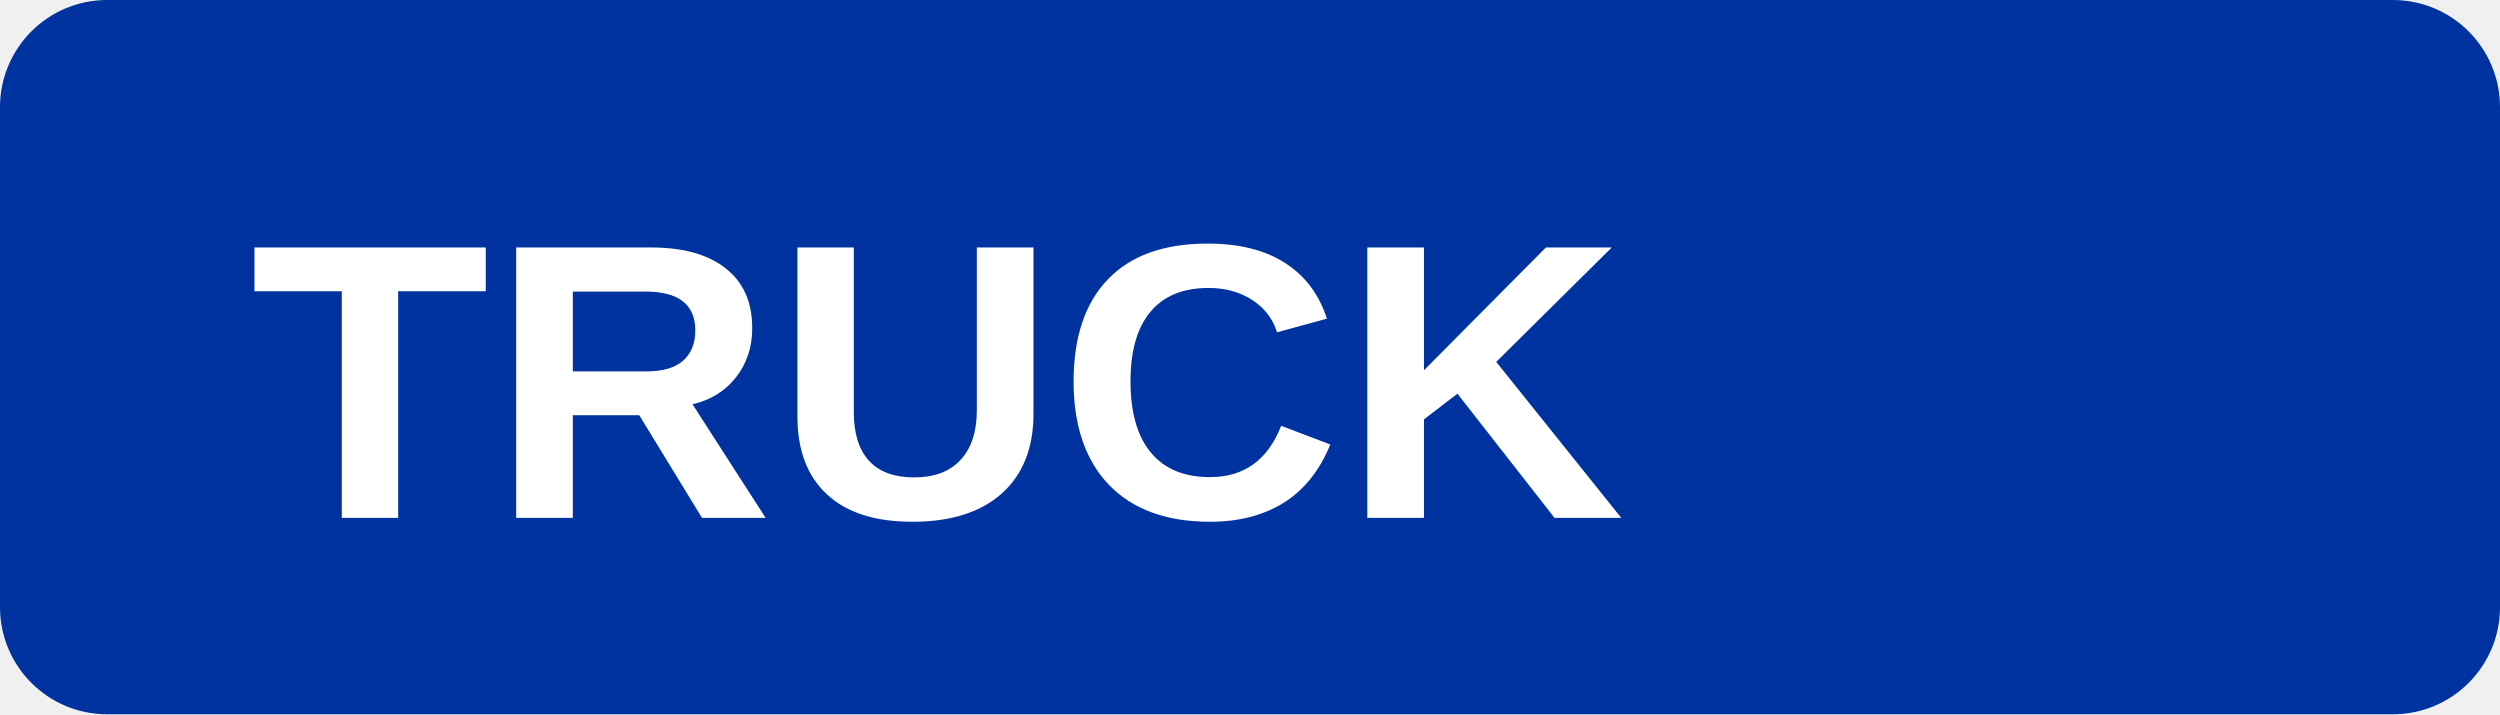
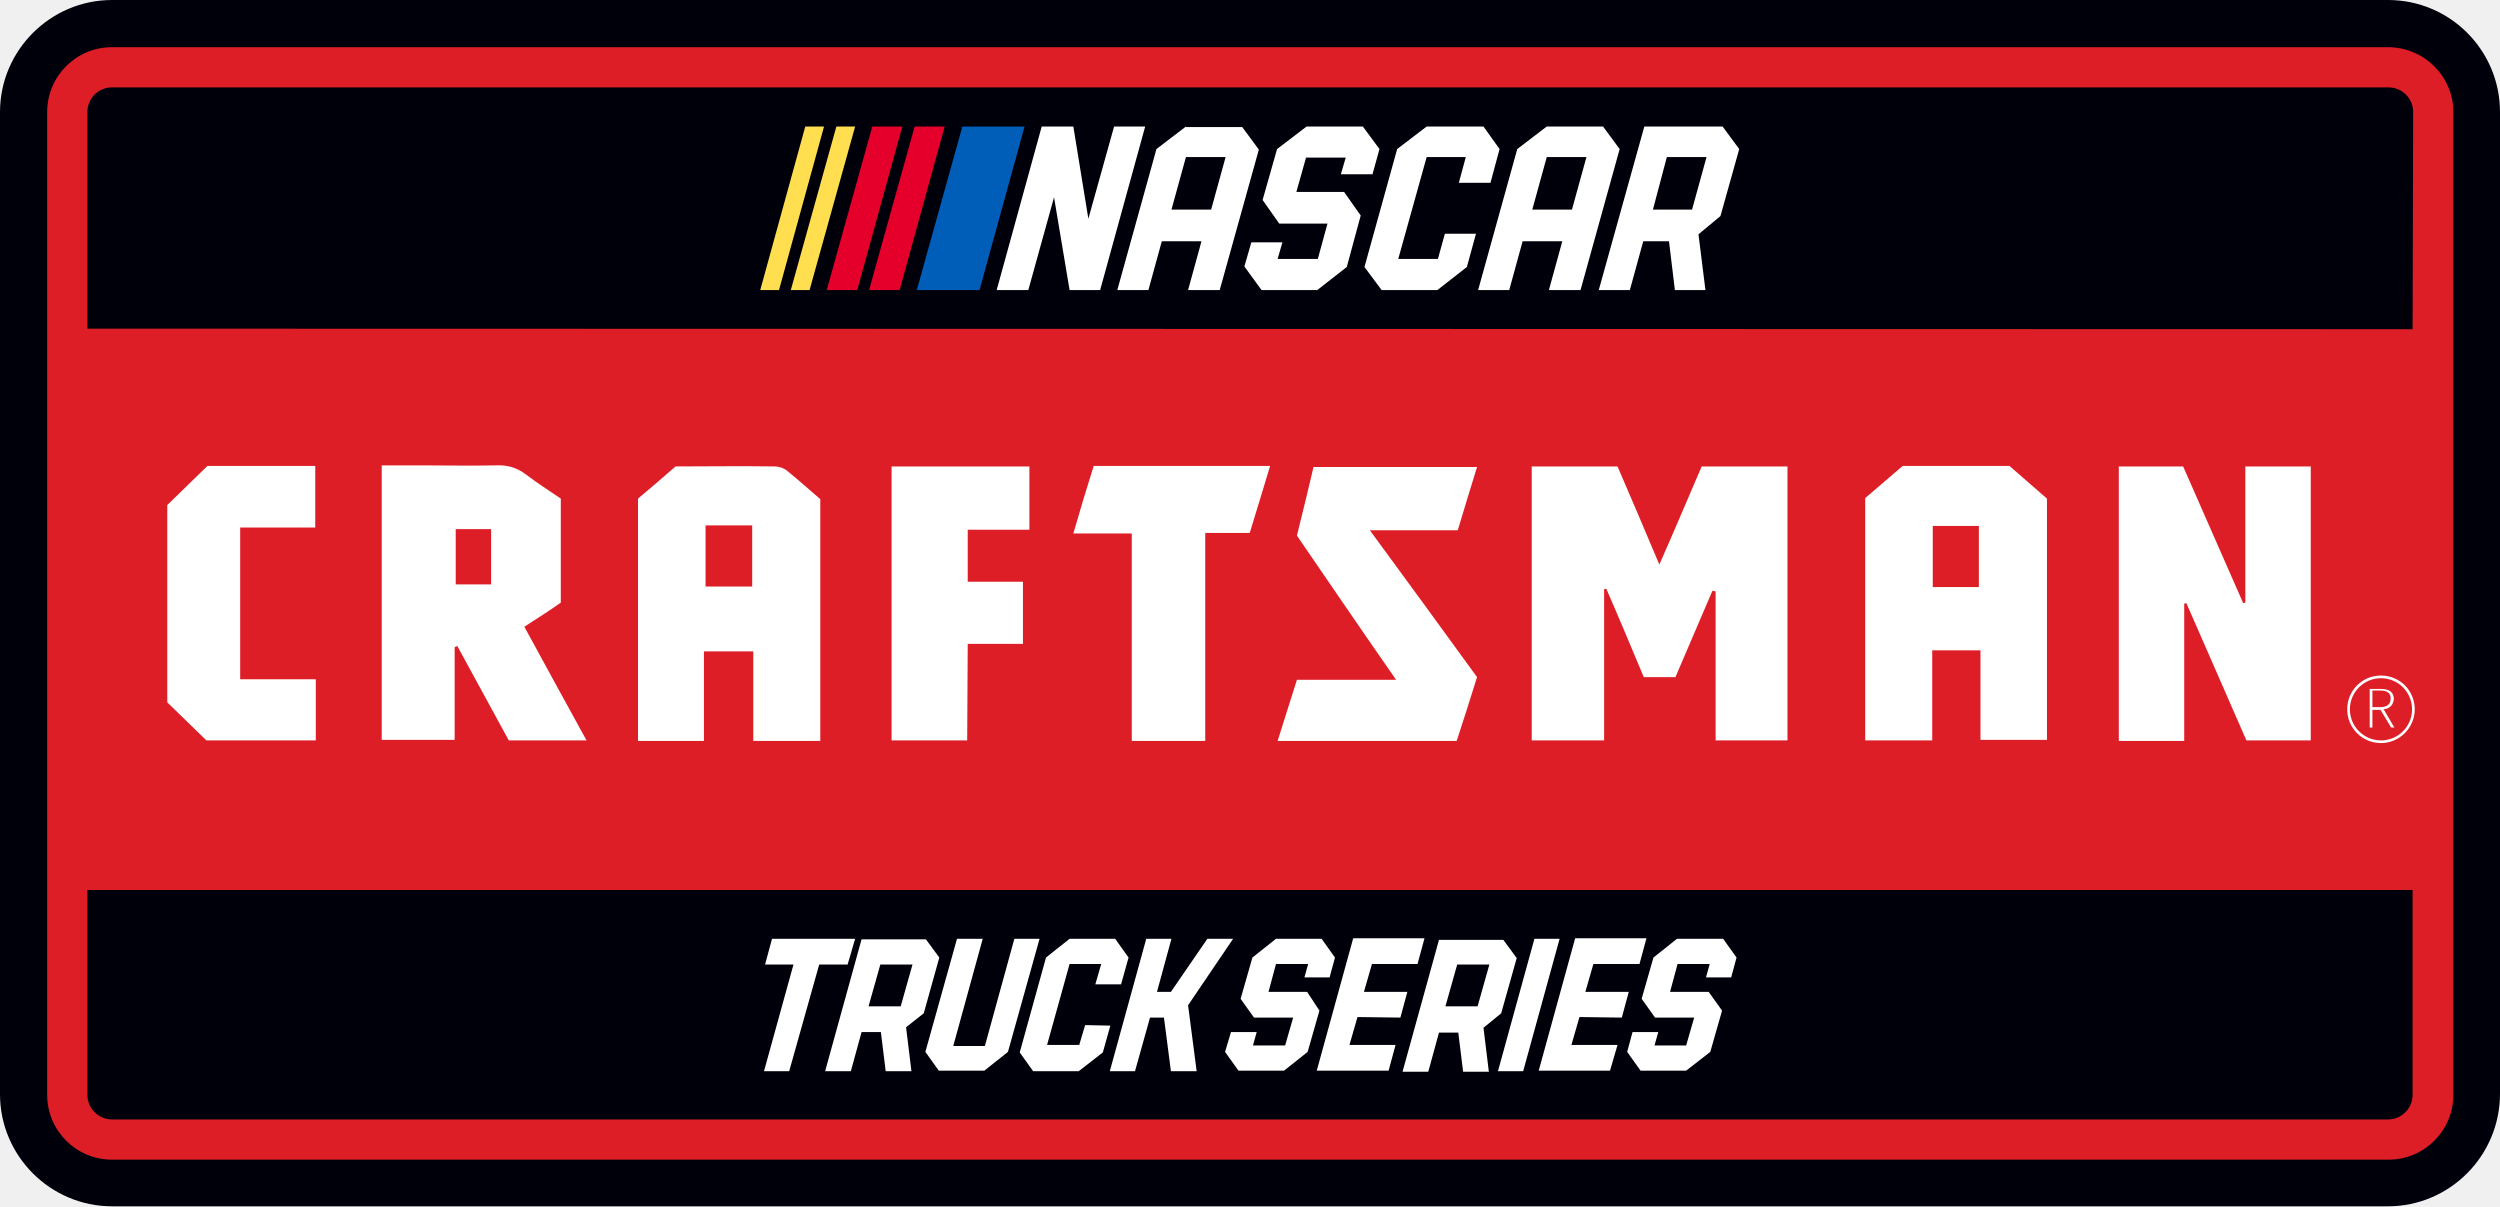
- <svg xmlns="http://www.w3.org/2000/svg" viewBox="0 0 140 40" fill="none">
-   <rect width="140" height="40" rx="6" fill="#0033A0" />
-   <text x="14" y="29" font-family="Arial Black, Arial, sans-serif" font-weight="900" font-size="22" fill="#fff" letter-spacing="0">TRUCK</text>
+ <svg xmlns="http://www.w3.org/2000/svg" enable-background="new 0 0 466.3 225" viewBox="0 0 466.3 225">
+   <path d="m445.4 225h-424.5c-11.5 0-20.9-9.4-20.9-20.9v-183.2c0-11.5 9.4-20.9 20.9-20.9h424.5c11.6 0 20.9 9.4 20.9 20.9v183.1c0 11.6-9.4 21-20.9 21" fill="#00000b" />
+   <path d="m445.4 8.8h-424.5c-6.7 0-12.1 5.4-12.1 12.1v183.3c0 6.7 5.4 12.1 12.1 12.1h424.6c6.7 0 12.1-5.4 12.1-12.1v-183.3c0-6.7-5.5-12.1-12.2-12.1zm4.6 195.4c0 2.5-2 4.6-4.6 4.6h-424.5c-2.5 0-4.6-2-4.6-4.6v-38.2h433.7zm0-142.8-433.7-.1v-40.4c0-2.5 2-4.6 4.6-4.6h424.6c2.5 0 4.6 2 4.6 4.6z" fill="#de1e26" />
+   <g fill="#fff">
+     <path d="m243.7 23.6-5.5 4.2-2.7 9.5 3.1 4.4h9l-1.8 6.6h-7.5l.9-3.1h-5.8l-1.3 4.5 3.2 4.4h10.4l5.5-4.3 2.6-9.6-3.1-4.4h-8.9l1.8-6.4h7.4l-.9 3.1h5.9l1.3-4.7-3.1-4.2z" />
+     <path d="m266.1 23.6-5.5 4.2-6.1 22 3.2 4.3h10.4l5.5-4.3 1.7-6.2h-5.8l-1.3 4.7h-7.4l5.3-19h7.3l-1.3 4.8h5.9l1.7-6.3-3-4.2z" />
+     <path d="m310.9 29.3h7.4l-2.7 9.8h-7.3zm-4.2-5.7-8.5 30.5h5.8l2.5-9.1h4.8l1.1 9.1h5.7l-1.3-10.4 4.1-3.4 3.5-12.5-3.1-4.2z" />
+     <path d="m207.8 23.6-4.8 17.2-2.8-17.2h-5.9l-8.4 30.5h5.9l4.8-17.3 2.9 17.3h5.7l8.4-30.5z" />
+     <path d="m221.2 29.3h7.4l-2.7 9.8h-7.4zm0-5.7-5.5 4.2-7.3 26.3h5.8l2.5-9.1h7.4l-2.5 9.1h5.9l7.3-26.2-3.1-4.2h-10.5z" />
+     <path d="m288.5 29.3h7.4l-2.7 9.8h-7.4zm0-5.7-5.5 4.2-7.3 26.3h5.8l2.5-9.1h7.4l-2.5 9.1h5.9l7.3-26.3-3.1-4.2z" />
+   </g>
+   <path d="m179.5 23.6-8.5 30.5h11.7l8.4-30.5z" fill="#005eb8" />
+   <path d="m162.7 23.6-8.5 30.5h5.7l8.4-30.5z" fill="#e4002b" />
+   <path d="m170.6 23.6-8.5 30.5h5.7l8.4-30.5z" fill="#e4002b" />
+   <path d="m150.2 23.6-8.4 30.5h3.5l8.4-30.5z" fill="#ffdf4f" />
+   <path d="m156 23.6-8.5 30.5h3.5l8.5-30.5z" fill="#ffdf4f" />
+   <path d="m243.8 185h-7.2l1.4-5.2h6l-.7 2.5h4.7l1-3.7-2.5-3.5h-8.5l-4.4 3.5-2.2 7.7 2.5 3.5h7.3l-1.5 5.2h-6l.7-2.5h-4.8l-1.1 3.7 2.5 3.5h8.5l4.4-3.5 2.2-7.7zm-13.8-9.9h-4.8l-6.8 9.9h-2.6l2.7-9.9h-4.7l-6.8 24.7h4.7l2.8-10h2.6l1.3 10h4.8l-1.6-12.3zm-40.8 0-5.5 20h-5.9l5.5-20h-4.8l-5.9 21.1 2.5 3.5h8.5l4.4-3.5 5.9-21.1zm-29.7 0h-15.5l-1.3 4.8h5.3l-5.5 19.9h4.7l5.6-19.9h5.3zm101.7 14.7 1.3-4.8h-8.1l1.5-5.2h8.5l1.3-4.8h-13.3l-6.8 24.7h13.4l1.3-4.8h-8.6l1.5-5.2zm-58.8 1.4-1.1 3.7h-6l4.2-15.1h5.9l-1.1 3.8h4.8l1.4-5-2.5-3.5h-8.5l-4.4 3.5-4.9 17.7 2.5 3.5h8.5l4.5-3.5 1.4-5zm-27.2-12.6-2.5-3.4h-12l-6.8 24.6h4.8l2-7.3h3.6l.9 7.3h4.8l-1-8.2 3.3-2.6zm-7.2 9.1h-6l2.2-7.8h6zm134.5 2.1 1.3-4.8h-8.1l1.5-5.2h8.6l1.3-4.8h-13.3l-6.8 24.7h13.3l1.4-4.8h-8.6l1.5-5.2zm10.3-14.7-4.4 3.5-2.2 7.7 2.5 3.5h7.3l-1.5 5.2h-5.9l.7-2.5h-4.8l-1 3.7 2.5 3.5h8.5l4.5-3.5 2.2-7.7-2.5-3.5h-7.2l1.4-5.2h6l-.7 2.5h4.7l1-3.7-2.5-3.5zm-32.8 13.9 2.9-10.3-2.5-3.4h-12l-6.8 24.6h4.8l2-7.3h3.6l.9 7.3h4.8l-1-8.2zm-10.4-1.3 2.2-7.8h6l-2.2 7.8zm16.6-12.6-6.8 24.7h4.7l6.8-24.7zm157.9-49.1c-3.5 0-6.3 2.8-6.3 6.3s2.8 6.3 6.3 6.3 6.3-2.9 6.3-6.3c0-3.5-2.8-6.3-6.3-6.3zm0 12.1c-3.2 0-5.8-2.6-5.8-5.8s2.6-5.8 5.8-5.8 5.8 2.6 5.8 5.8-2.6 5.8-5.8 5.8zm-399.3-39.7h14v-11.5h-20.1c-2.7 2.6-5.1 5-7.5 7.3v36.8l7.3 7.1h20.4v-11.4h-14.1zm59.8 14v-19.4c-2.2-1.5-4.4-2.9-6.5-4.5-1.7-1.3-3.5-1.8-5.6-1.7-4.7.1-9.5 0-14.2 0h-7.1v51.2h13.6v-17.3l.5-.2c3.2 5.9 6.4 11.7 9.6 17.6h14.5c-4-7.3-7.8-14.2-11.6-21.2 2.3-1.5 4.7-3 6.8-4.5zm-13-3.4h-6.6v-10.3h6.6zm146.7 29.2h33.4c1.3-4 2.6-8 3.8-11.9-6.6-9.1-13.1-18-20-27.4h16.4c1.2-4 2.4-7.9 3.6-11.8h-30.5c-1 4.3-2 8.4-3.1 12.8 6.1 8.9 12.1 17.7 18.5 26.9h-18.5zm-57.8-18.1h10.3v-11.6h-10.3v-9.7h11.5v-11.8h-25.7v51.1h14.1zm30.6 18.1h13.7v-38.8h8.3c1.3-4.2 2.5-8.2 3.8-12.5h-32.9c-1.3 4.1-2.5 8.1-3.8 12.6h10.9zm143.8-51.3c-2.3 2-4.7 4-7 6v45.2h12.5v-16.8h9v16.7h12.4v-45c-2.4-2.1-4.7-4.1-7-6.1zm14.2 22.6h-8.6v-11.4h8.6zm-59.6-4.2c-2.7-6.4-5.2-12.3-7.8-18.3h-16v51.1h13.5v-28.2l.4-.1c2.4 5.5 4.7 11 7 16.5h5.9c2.3-5.4 4.6-10.7 6.9-16.1l.6.1v27.8h13.4v-51.1h-16c-2.6 6-5.1 12-7.9 18.3zm109.3 7.1-.4.1c-3.7-8.5-7.5-17-11.2-25.5h-12v51.2h12.2v-25.6l.4-.1c3.8 8.6 7.5 17.2 11.2 25.6h12v-51.1h-12.2zm-265.8 25.7v-45c-2.1-1.8-4.1-3.6-6.2-5.3-.6-.5-1.5-.8-2.3-.8-6.2-.1-12.3 0-18.5 0-2.3 2-4.7 4.1-7 6v45.2h12.3v-16.7h9.2v16.7h12.5zm-12.7-28.7h-8.7v-11.4h8.7zm306.2 21c0-1.4-1-1.9-2.4-1.9h-2.1v7.2h.5v-3.3h1.5l2 3.3h.6l-2-3.4c1.1-.1 1.8-.8 1.9-1.9zm-2.6 1.5h-1.4v-3.1h1.4c1.3 0 2 .4 2 1.5s-.7 1.6-2 1.6z" fill="#fff" />
</svg>
